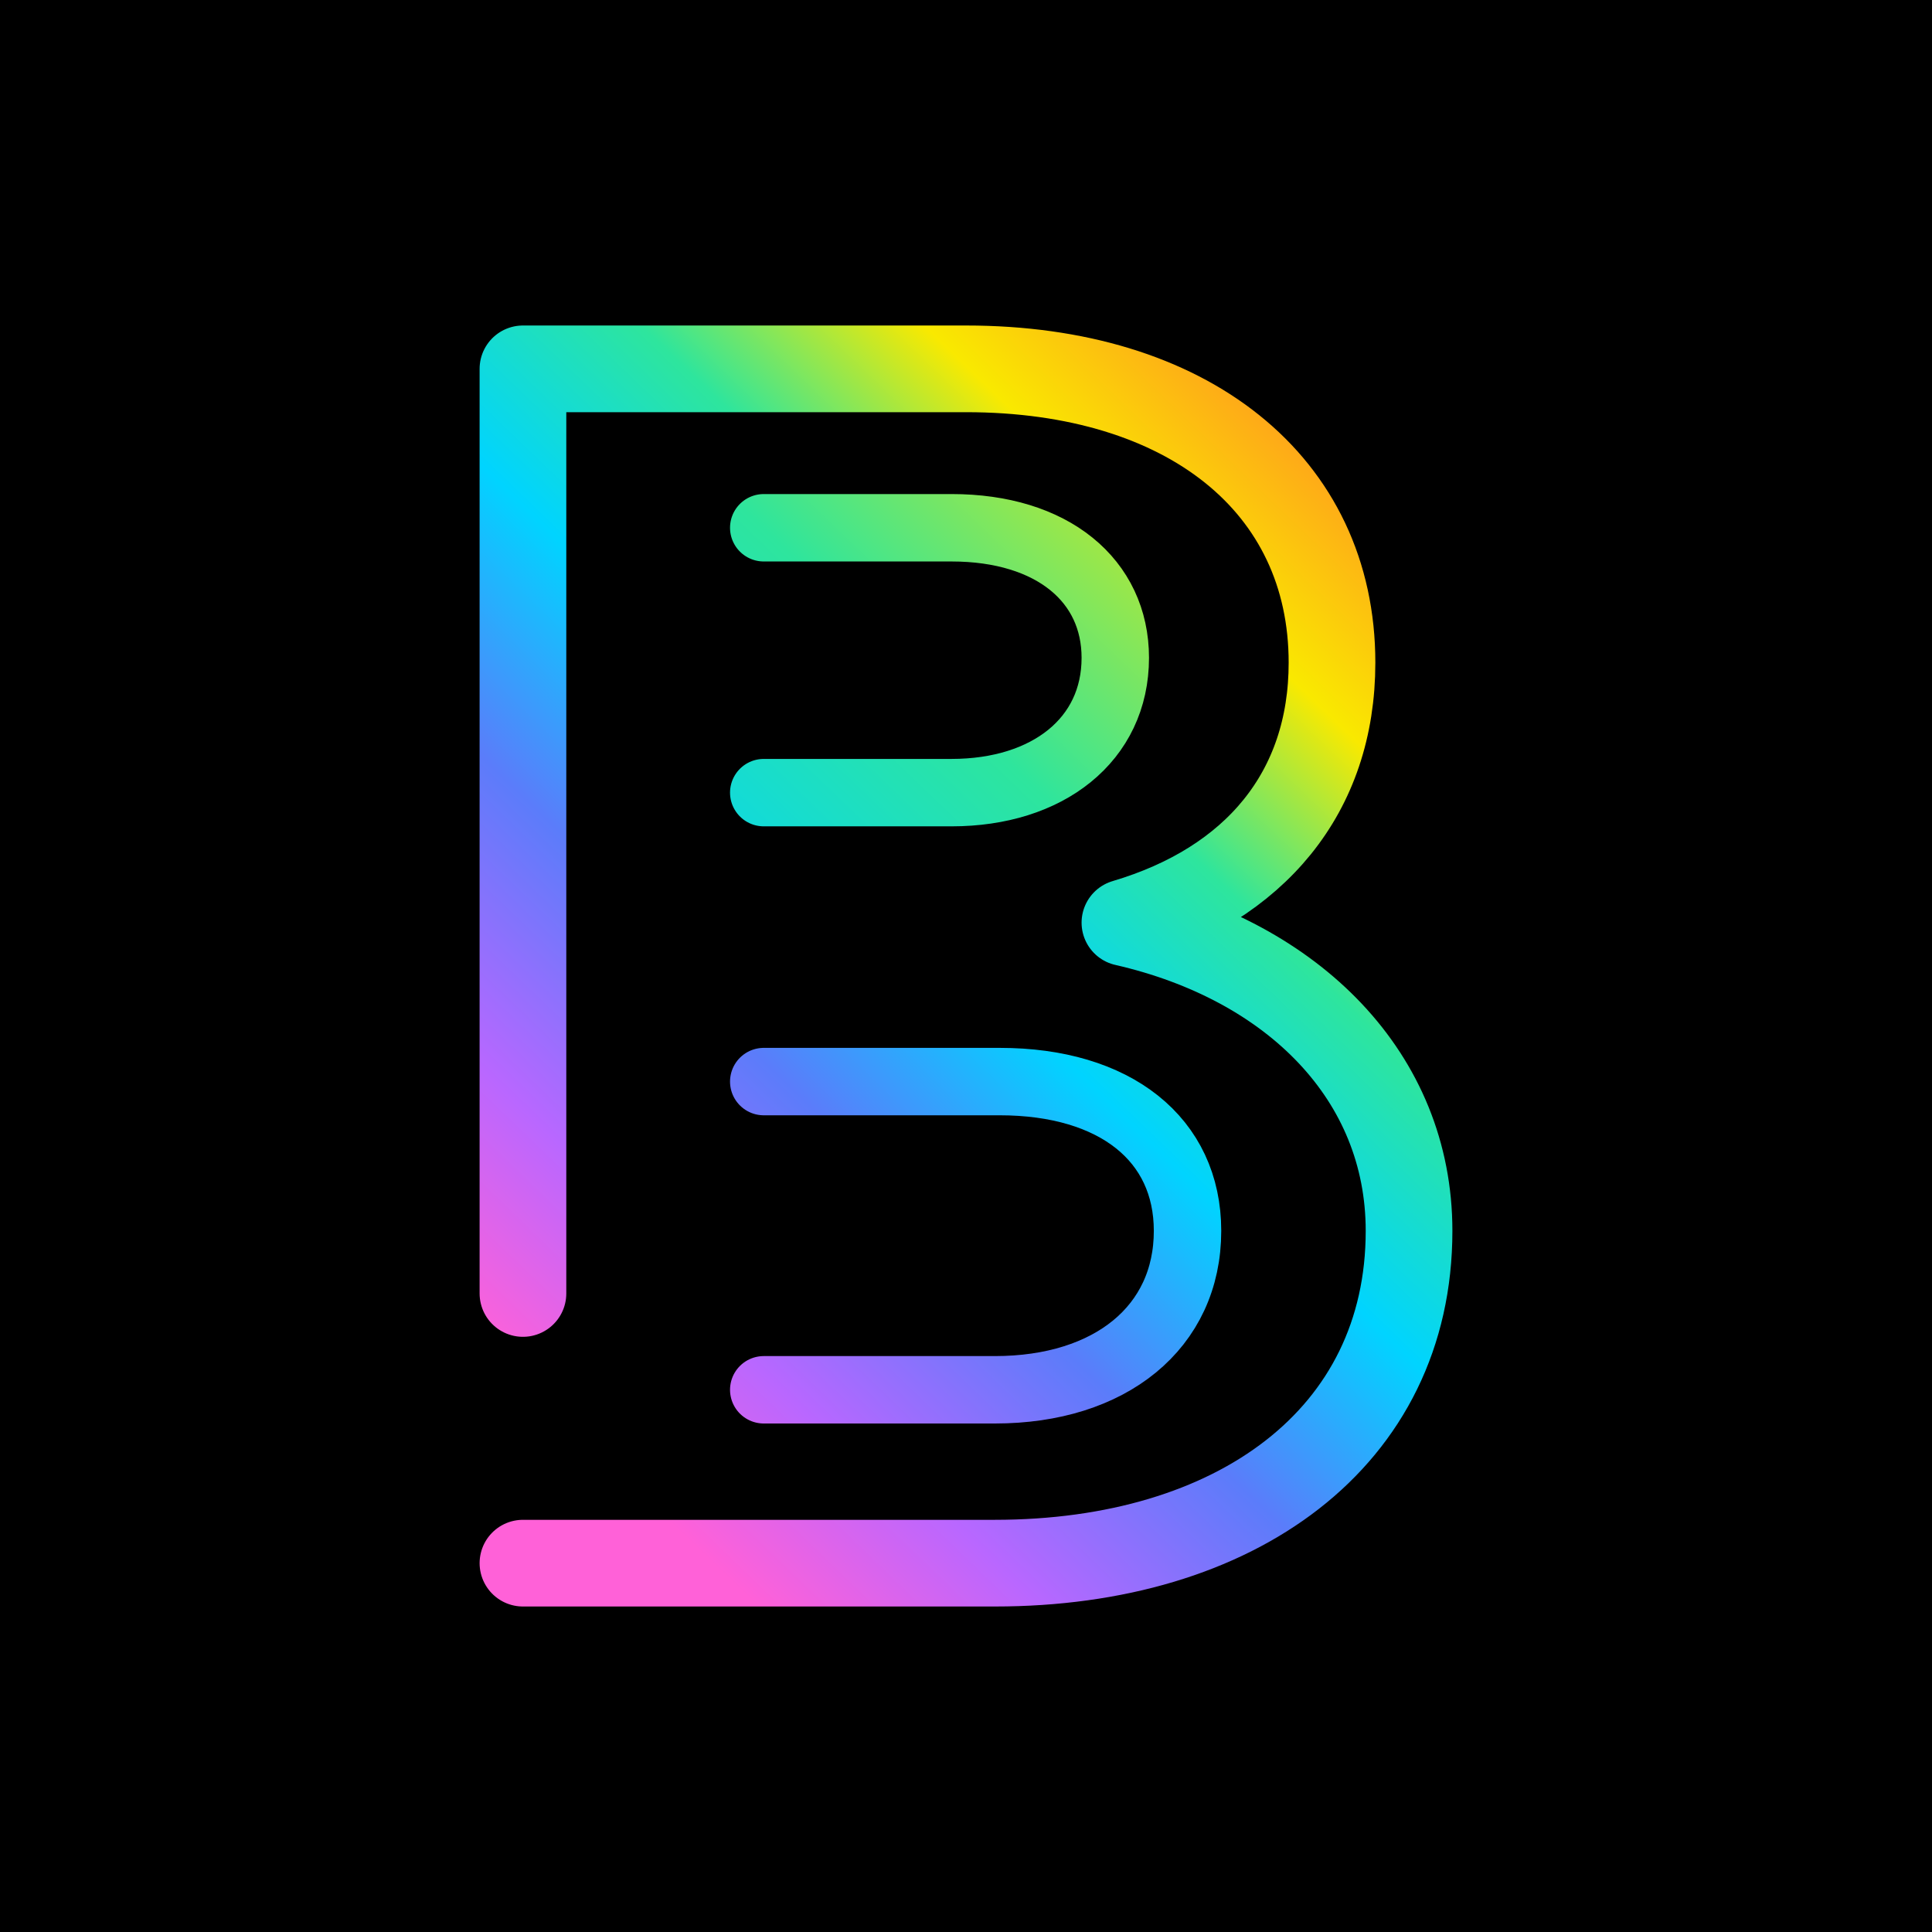
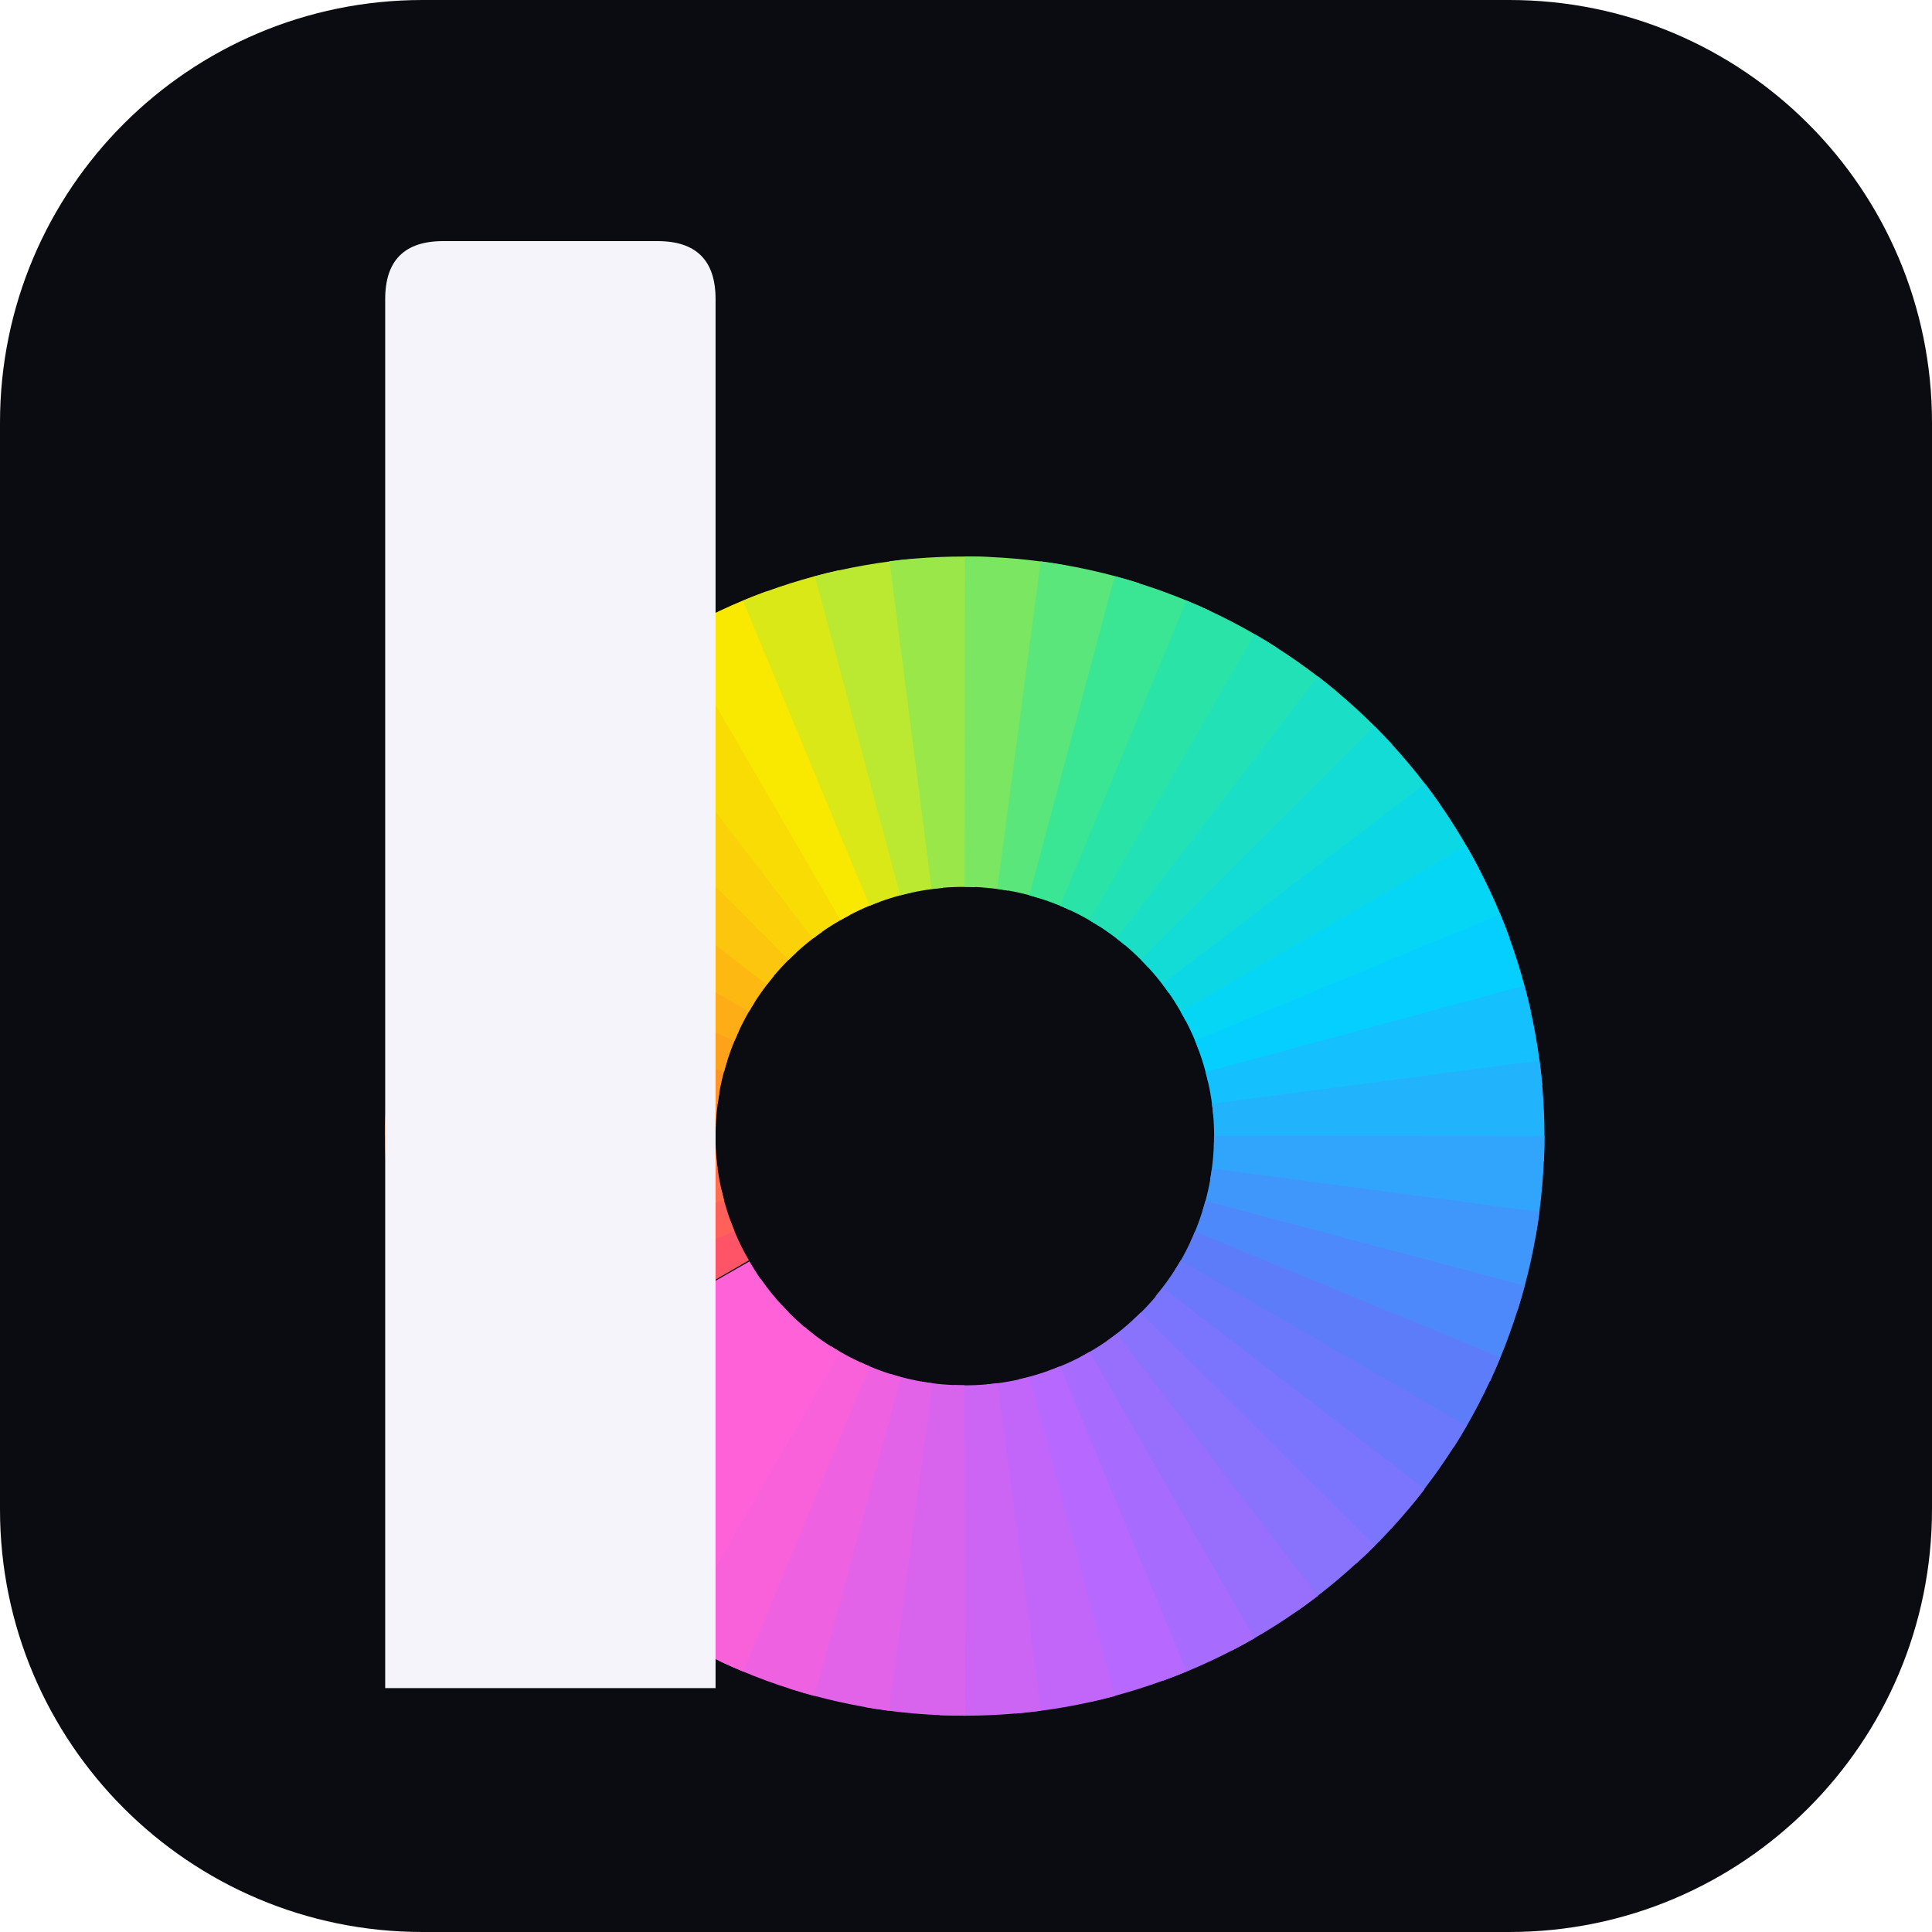
- <svg xmlns="http://www.w3.org/2000/svg" width="100%" height="100%" viewBox="0 0 512 512" version="1.1" xml:space="preserve" style="fill-rule:evenodd;clip-rule:evenodd;stroke-linecap:round;stroke-linejoin:round;">
-   <g transform="matrix(0.649857,0,0,0.660301,125.475,104.785)">
-     <rect x="-261.056" y="-177.99" width="923.817" height="813.999" />
+ <svg xmlns="http://www.w3.org/2000/svg" viewBox="0 0 32 32" role="img" aria-label="Boozle">
+   <rect width="32" height="32" rx="7" fill="#0b0b12" />
+   <g transform="translate(2.54 0.12) scale(0.48)">
+     <g fill="none" stroke-width="11.4">
+       <path d="M15.62 46.1A14.3 14.3 0 0 1 14.56 43.84" stroke="#ff5467" />
+       <path d="M14.79 44.42A14.3 14.3 0 0 1 14.04 42.05" stroke="#ff615a" />
+       <path d="M14.19 42.65A14.3 14.3 0 0 1 13.75 40.2" stroke="#ff6e4d" />
+       <path d="M13.82 40.82A14.3 14.3 0 0 1 13.71 38.33" stroke="#ff7b40" />
+       <path d="M13.7 38.95A14.3 14.3 0 0 1 13.92 36.47" stroke="#ff8833" />
+       <path d="M13.82 37.09A14.3 14.3 0 0 1 14.36 34.65" stroke="#ff9526" />
+       <path d="M14.19 35.25A14.3 14.3 0 0 1 15.04 32.91" stroke="#ffa21b" />
+       <path d="M14.79 33.48A14.3 14.3 0 0 1 15.94 31.27" stroke="#fead17" />
+       <path d="M15.62 31.8A14.3 14.3 0 0 1 17.05 29.76" stroke="#fdb912" />
+       <path d="M16.65 30.25A14.3 14.3 0 0 1 18.34 28.41" stroke="#fcc50e" />
+       <path d="M17.89 28.84A14.3 14.3 0 0 1 19.8 27.24" stroke="#fbd109" />
+       <path d="M19.29 27.61A14.3 14.3 0 0 1 21.4 26.27" stroke="#fadc05" />
+       <path d="M20.85 26.57A14.3 14.3 0 0 1 23.11 25.51" stroke="#f9e800" />
+       <path d="M22.53 25.74A14.3 14.3 0 0 1 24.9 24.99" stroke="#dbe817" />
+       <path d="M24.3 25.14A14.3 14.3 0 0 1 26.75 24.71" stroke="#bbe830" />
+       <path d="M26.13 24.77A14.3 14.3 0 0 1 28.62 24.67" stroke="#9ae749" />
+       <path d="M28 24.65A14.3 14.3 0 0 1 30.48 24.87" stroke="#7ae662" />
+       <path d="M29.87 24.77A14.3 14.3 0 0 1 32.3 25.31" stroke="#5ae67b" />
+       <path d="M31.7 25.14A14.3 14.3 0 0 1 34.04 25.99" stroke="#3ae594" />
+       <path d="M33.47 25.74A14.3 14.3 0 0 1 35.68 26.89" stroke="#29e3a7" />
+       <path d="M35.15 26.57A14.3 14.3 0 0 1 37.19 28" stroke="#22e1b7" />
+       <path d="M36.71 27.61A14.3 14.3 0 0 1 38.54 29.29" stroke="#1bdec6" />
+       <path d="M38.11 28.84A14.3 14.3 0 0 1 39.71 30.75" stroke="#13dbd6" />
+       <path d="M39.35 30.25A14.3 14.3 0 0 1 40.68 32.35" stroke="#0cd8e5" />
+       <path d="M40.38 31.8A14.3 14.3 0 0 1 41.44 34.06" stroke="#05d6f5" />
+       <path d="M41.21 33.48A14.3 14.3 0 0 1 41.96 35.86" stroke="#05cfff" />
+       <path d="M41.81 35.25A14.3 14.3 0 0 1 42.25 37.71" stroke="#14c1fe" />
+       <path d="M42.18 37.09A14.3 14.3 0 0 1 42.29 39.58" stroke="#22b3fd" />
+       <path d="M42.3 38.95A14.3 14.3 0 0 1 42.08 41.44" stroke="#31a5fc" />
+       <path d="M42.18 40.82A14.3 14.3 0 0 1 41.64 43.25" stroke="#3f97fc" />
+       <path d="M41.81 42.65A14.3 14.3 0 0 1 40.96 45" stroke="#4e89fb" />
+       <path d="M41.21 44.42A14.3 14.3 0 0 1 40.06 46.64" stroke="#5c7cfa" />
+       <path d="M40.38 46.1A14.3 14.3 0 0 1 38.95 48.14" stroke="#6b78fb" />
+       <path d="M39.35 47.66A14.3 14.3 0 0 1 37.66 49.5" stroke="#7a75fc" />
+       <path d="M38.11 49.06A14.3 14.3 0 0 1 36.2 50.67" stroke="#8972fc" />
+       <path d="M36.71 50.3A14.3 14.3 0 0 1 34.6 51.64" stroke="#986efd" />
+       <path d="M35.15 51.34A14.3 14.3 0 0 1 32.89 52.39" stroke="#a76bfe" />
+       <path d="M33.47 52.16A14.3 14.3 0 0 1 31.1 52.91" stroke="#b668ff" />
+       <path d="M31.7 52.77A14.3 14.3 0 0 1 29.25 53.2" stroke="#c266fa" />
+       <path d="M29.87 53.13A14.3 14.3 0 0 1 27.38 53.24" stroke="#cd65f4" />
+       <path d="M28 53.25A14.3 14.3 0 0 1 25.52 53.04" stroke="#d864ee" />
+       <path d="M26.13 53.13A14.3 14.3 0 0 1 23.7 52.59" stroke="#e363e8" />
+       <path d="M24.3 52.77A14.3 14.3 0 0 1 21.96 51.91" stroke="#ee62e1" />
+       <path d="M22.53 52.16A14.3 14.3 0 0 1 20.32 51.01" stroke="#f961db" />
+       <path d="M20.85 51.34A14.3 14.3 0 0 1 18.81 49.91" stroke="#ff61d8" />
+       <path d="M19.29 50.3A14.3 14.3 0 0 1 17.46 48.61" stroke="#ff61d8" />
+       <path d="M17.89 49.06A14.3 14.3 0 0 1 16.29 47.15" stroke="#ff61d8" />
+       <path d="M16.65 47.66A14.3 14.3 0 0 1 15.62 46.1" stroke="#ff61d8" />
+     </g>
+     <path fill="#f4f4fa" d="M8 10.07q0-2 2-2h7.4q2 0 2 2V58H8Z" />
  </g>
-   <g transform="matrix(1,0,0,1,17.9395,71.748)">
-     <g transform="matrix(1.27623,0,0,1.27623,3.23487,-81.203)">
-       <path d="M92,276L92,84L184,84C230,84 260,108 260,145C260,172 244,191 217,199C252,207 276,231 276,263C276,306 240,332 190,332L92,332" style="fill:none;fill-rule:nonzero;stroke:url(#_Linear1);stroke-width:18px;" />
-     </g>
-     <g transform="matrix(1.27623,0,0,1.27623,3.23487,-106.728)">
-       <path d="M142,137L181,137C202,137 215,148 215,164C215,181 201,192 181,192L142,192" style="fill:none;fill-rule:nonzero;stroke:url(#_Linear2);stroke-width:14px;" />
-     </g>
-     <g transform="matrix(1.27623,0,0,1.27623,3.23487,-73.5456)">
-       <path d="M142,226L191,226C215,226 230,238 230,257C230,277 214,290 190,290L142,290" style="fill:none;fill-rule:nonzero;stroke:url(#_Linear3);stroke-width:14px;" />
-     </g>
-   </g>
-   <defs>
-     <linearGradient id="_Linear1" x1="0" y1="0" x2="1" y2="0" gradientUnits="userSpaceOnUse" gradientTransform="matrix(206,-214,214,206,78,284)">
-       <stop offset="0" style="stop-color:rgb(255,97,216);stop-opacity:1" />
-       <stop offset="0.14" style="stop-color:rgb(185,103,255);stop-opacity:1" />
-       <stop offset="0.3" style="stop-color:rgb(91,124,250);stop-opacity:1" />
-       <stop offset="0.45" style="stop-color:rgb(0,212,255);stop-opacity:1" />
-       <stop offset="0.6" style="stop-color:rgb(46,229,157);stop-opacity:1" />
-       <stop offset="0.74" style="stop-color:rgb(249,233,0);stop-opacity:1" />
-       <stop offset="0.88" style="stop-color:rgb(255,159,28);stop-opacity:1" />
-       <stop offset="1" style="stop-color:rgb(255,77,109);stop-opacity:1" />
-     </linearGradient>
-     <linearGradient id="_Linear2" x1="0" y1="0" x2="1" y2="0" gradientUnits="userSpaceOnUse" gradientTransform="matrix(112,-118,118,112,126,230)">
-       <stop offset="0" style="stop-color:rgb(0,212,255);stop-opacity:1" />
-       <stop offset="0.48" style="stop-color:rgb(46,229,157);stop-opacity:1" />
-       <stop offset="1" style="stop-color:rgb(249,233,0);stop-opacity:1" />
-     </linearGradient>
-     <linearGradient id="_Linear3" x1="0" y1="0" x2="1" y2="0" gradientUnits="userSpaceOnUse" gradientTransform="matrix(206,-214,214,206,78,284)">
-       <stop offset="0" style="stop-color:rgb(255,97,216);stop-opacity:1" />
-       <stop offset="0.14" style="stop-color:rgb(185,103,255);stop-opacity:1" />
-       <stop offset="0.3" style="stop-color:rgb(91,124,250);stop-opacity:1" />
-       <stop offset="0.45" style="stop-color:rgb(0,212,255);stop-opacity:1" />
-       <stop offset="0.6" style="stop-color:rgb(46,229,157);stop-opacity:1" />
-       <stop offset="0.74" style="stop-color:rgb(249,233,0);stop-opacity:1" />
-       <stop offset="0.88" style="stop-color:rgb(255,159,28);stop-opacity:1" />
-       <stop offset="1" style="stop-color:rgb(255,77,109);stop-opacity:1" />
-     </linearGradient>
-   </defs>
</svg>
